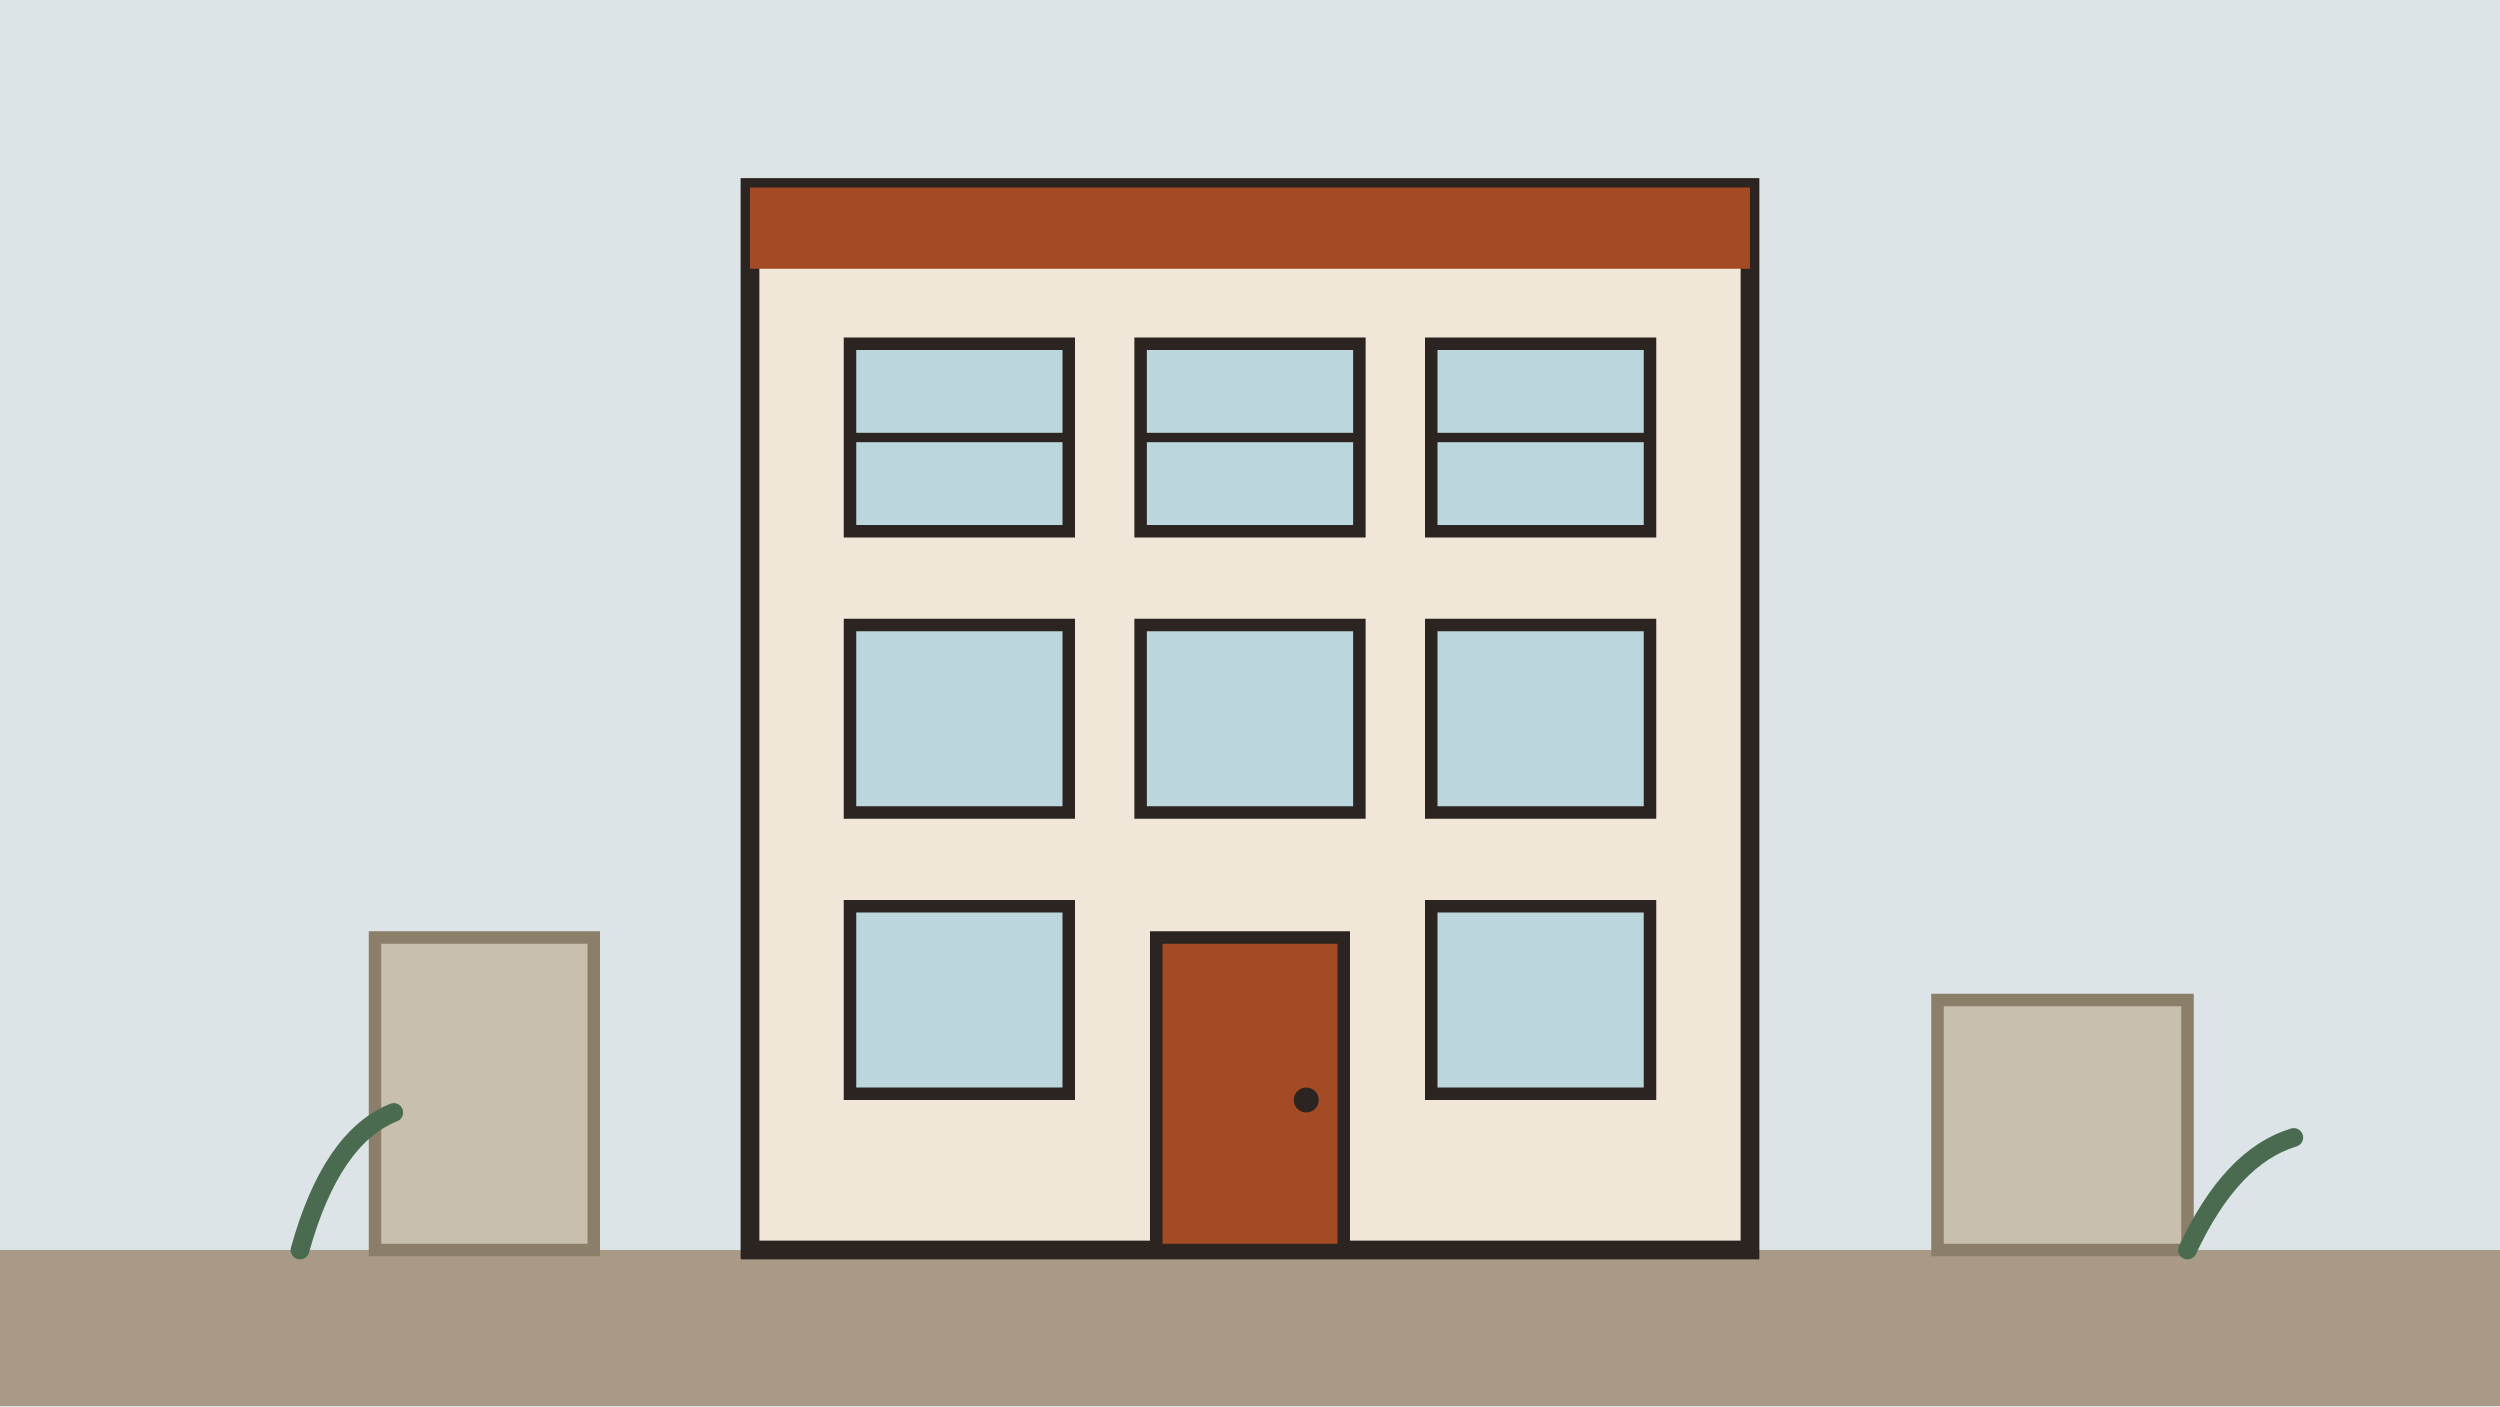
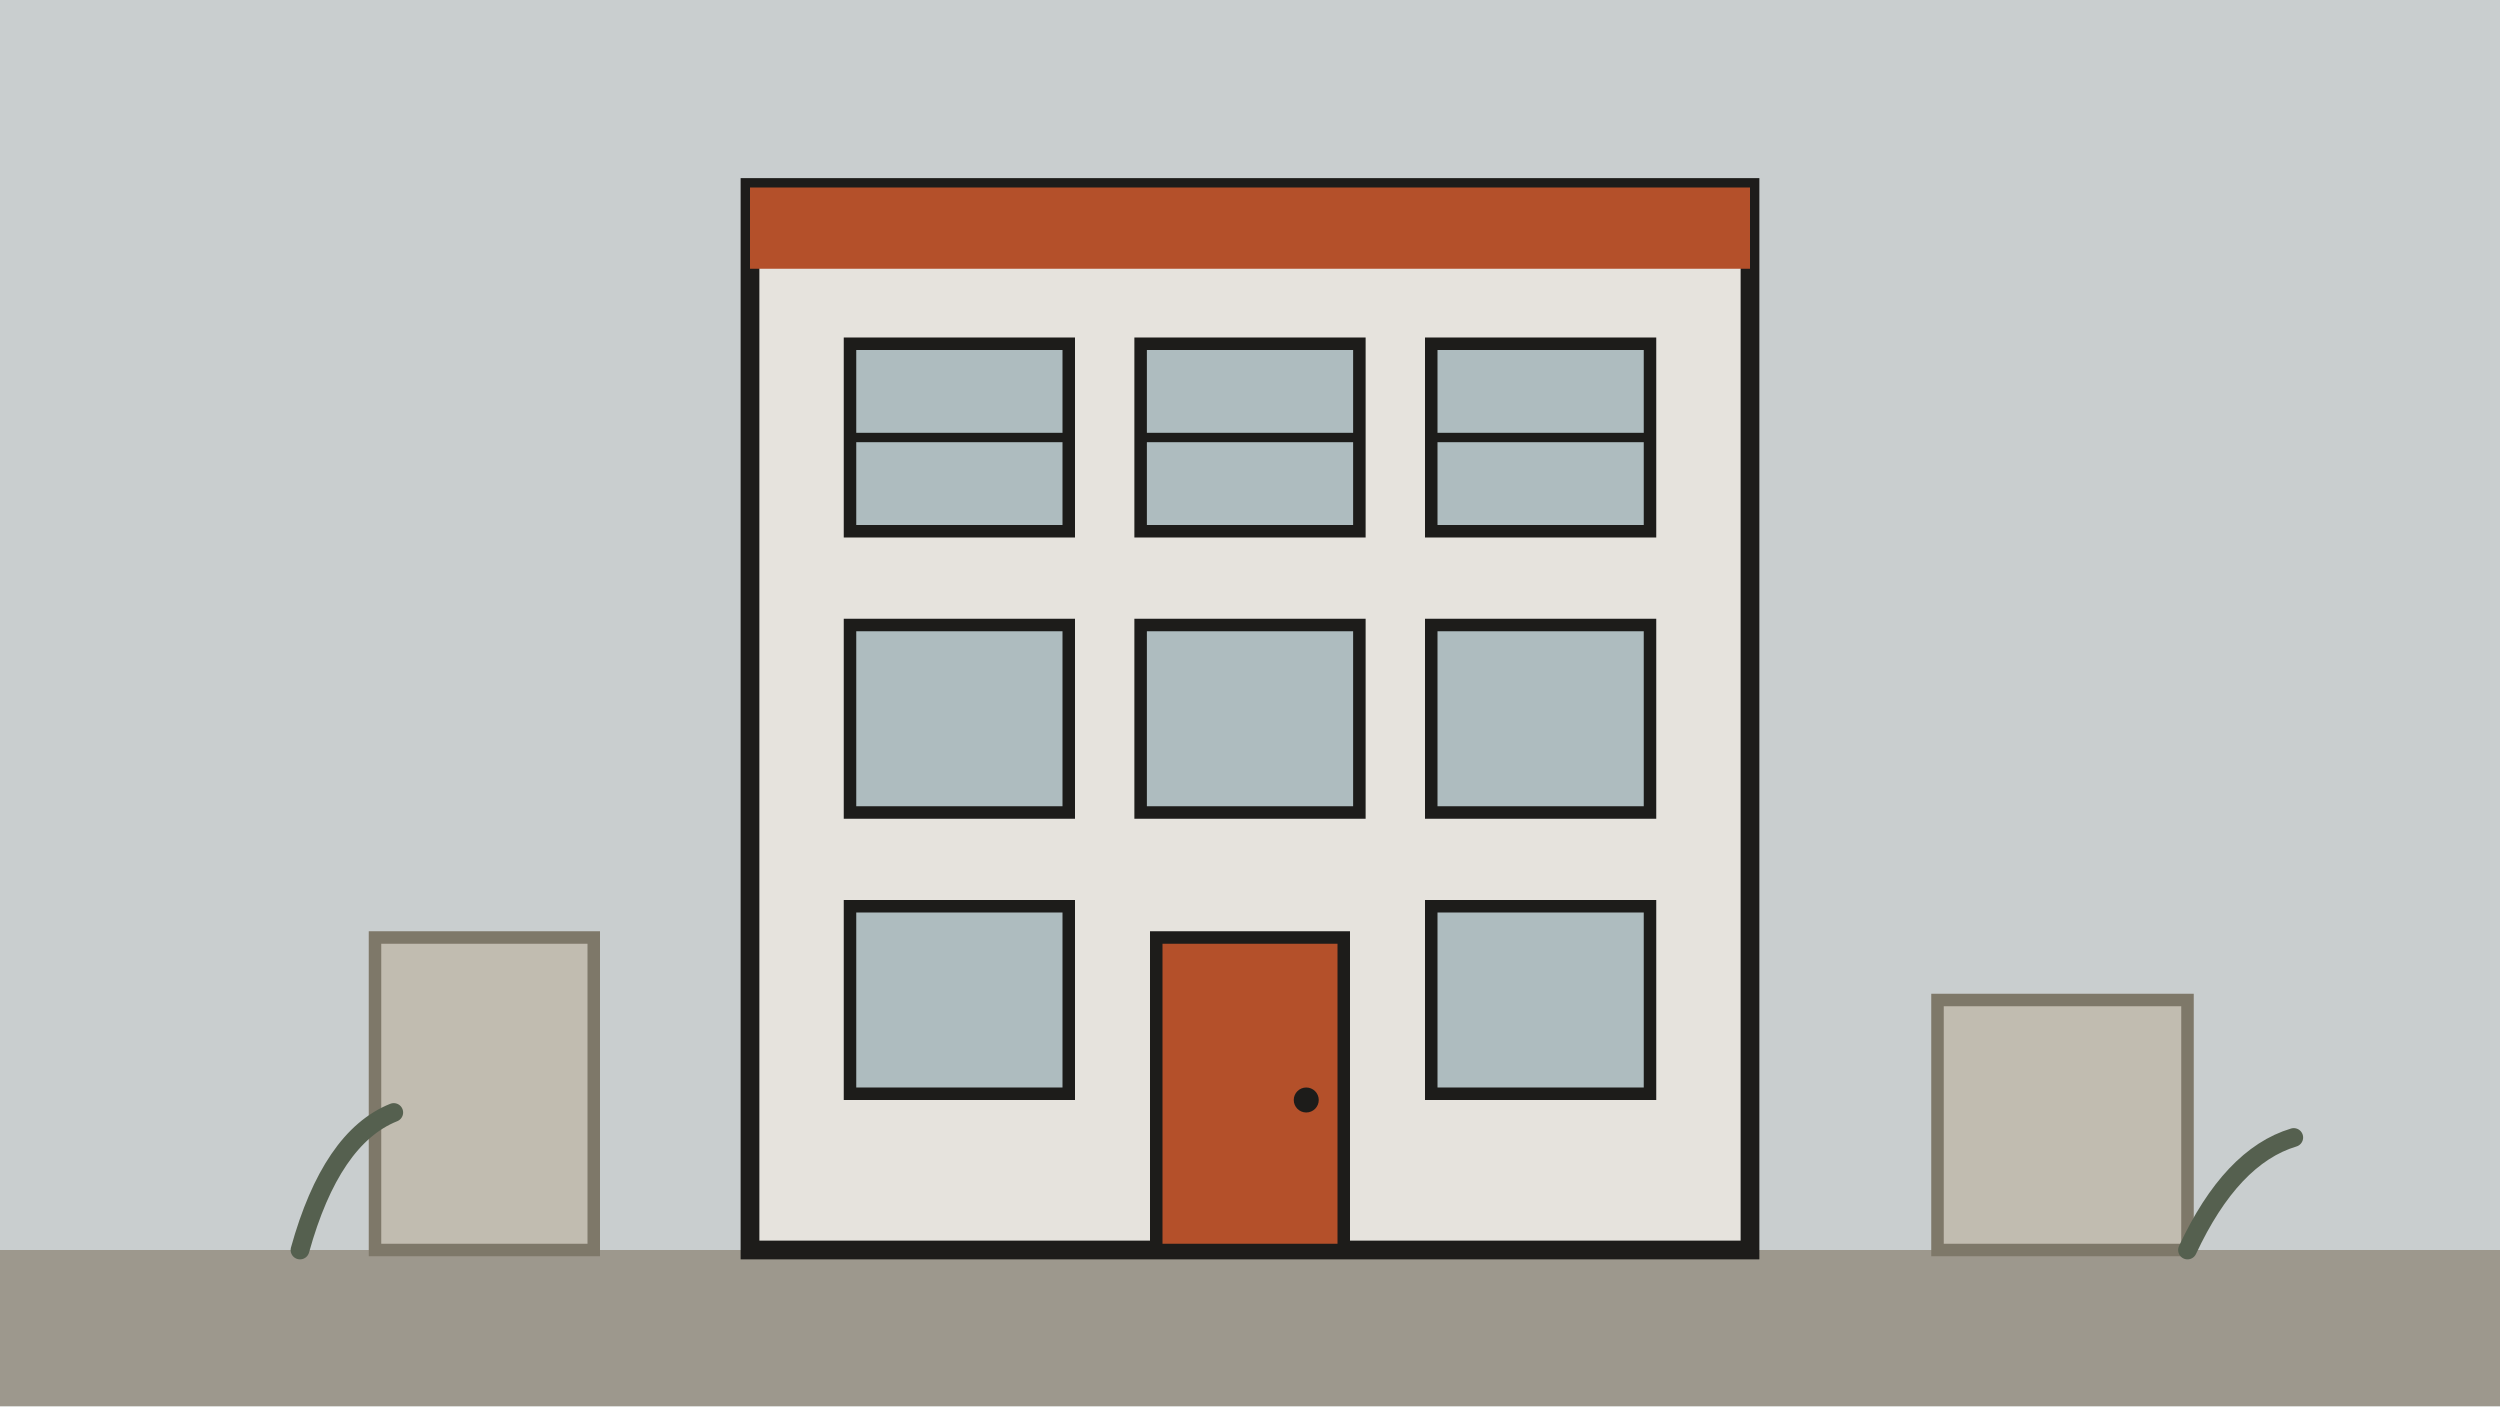
<svg xmlns="http://www.w3.org/2000/svg" viewBox="0 0 800 450" role="img" aria-label="Gerenoveerd appartementsgebouw">
-   <rect width="800" height="450" fill="#dce4e8" />
-   <rect y="400" width="800" height="50" fill="#a89a86" />
-   <rect x="240" y="60" width="320" height="340" fill="#f0e7d8" stroke="#2b2420" stroke-width="6" />
-   <rect x="240" y="60" width="320" height="26" fill="#a44a24" />
-   <g fill="#bcd6de" stroke="#2b2420" stroke-width="4">
+   <rect width="800" height="450" fill="#c9cecf" />
+   <rect y="400" width="800" height="50" fill="#9d988d" />
+   <rect x="240" y="60" width="320" height="340" fill="#e6e3dd" stroke="#1d1c1a" stroke-width="6" />
+   <rect x="240" y="60" width="320" height="26" fill="#b4502a" />
+   <g fill="#aebcbf" stroke="#1d1c1a" stroke-width="4">
    <rect x="272" y="110" width="70" height="60" />
    <rect x="365" y="110" width="70" height="60" />
    <rect x="458" y="110" width="70" height="60" />
    <rect x="272" y="200" width="70" height="60" />
    <rect x="365" y="200" width="70" height="60" />
    <rect x="458" y="200" width="70" height="60" />
    <rect x="272" y="290" width="70" height="60" />
    <rect x="458" y="290" width="70" height="60" />
  </g>
-   <rect x="370" y="300" width="60" height="100" fill="#a44a24" stroke="#2b2420" stroke-width="4" />
-   <circle cx="418" cy="352" r="4" fill="#2b2420" />
-   <g stroke="#2b2420" stroke-width="3" fill="none">
+   <rect x="370" y="300" width="60" height="100" fill="#b4502a" stroke="#1d1c1a" stroke-width="4" />
+   <circle cx="418" cy="352" r="4" fill="#1d1c1a" />
+   <g stroke="#1d1c1a" stroke-width="3" fill="none">
    <line x1="272" y1="140" x2="342" y2="140" />
    <line x1="365" y1="140" x2="435" y2="140" />
    <line x1="458" y1="140" x2="528" y2="140" />
  </g>
-   <rect x="120" y="300" width="70" height="100" fill="#c9bfae" stroke="#8c7f6a" stroke-width="4" />
-   <rect x="620" y="320" width="80" height="80" fill="#c9bfae" stroke="#8c7f6a" stroke-width="4" />
-   <path d="M96 400 q10 -36 30 -44 M700 400 q14 -30 34 -36" fill="none" stroke="#4a6b4f" stroke-width="6" stroke-linecap="round" />
+   <rect x="120" y="300" width="70" height="100" fill="#c1bcb0" stroke="#7e7869" stroke-width="4" />
+   <rect x="620" y="320" width="80" height="80" fill="#c1bcb0" stroke="#7e7869" stroke-width="4" />
+   <path d="M96 400 q10 -36 30 -44 M700 400 q14 -30 34 -36" fill="none" stroke="#55604f" stroke-width="6" stroke-linecap="round" />
</svg>
